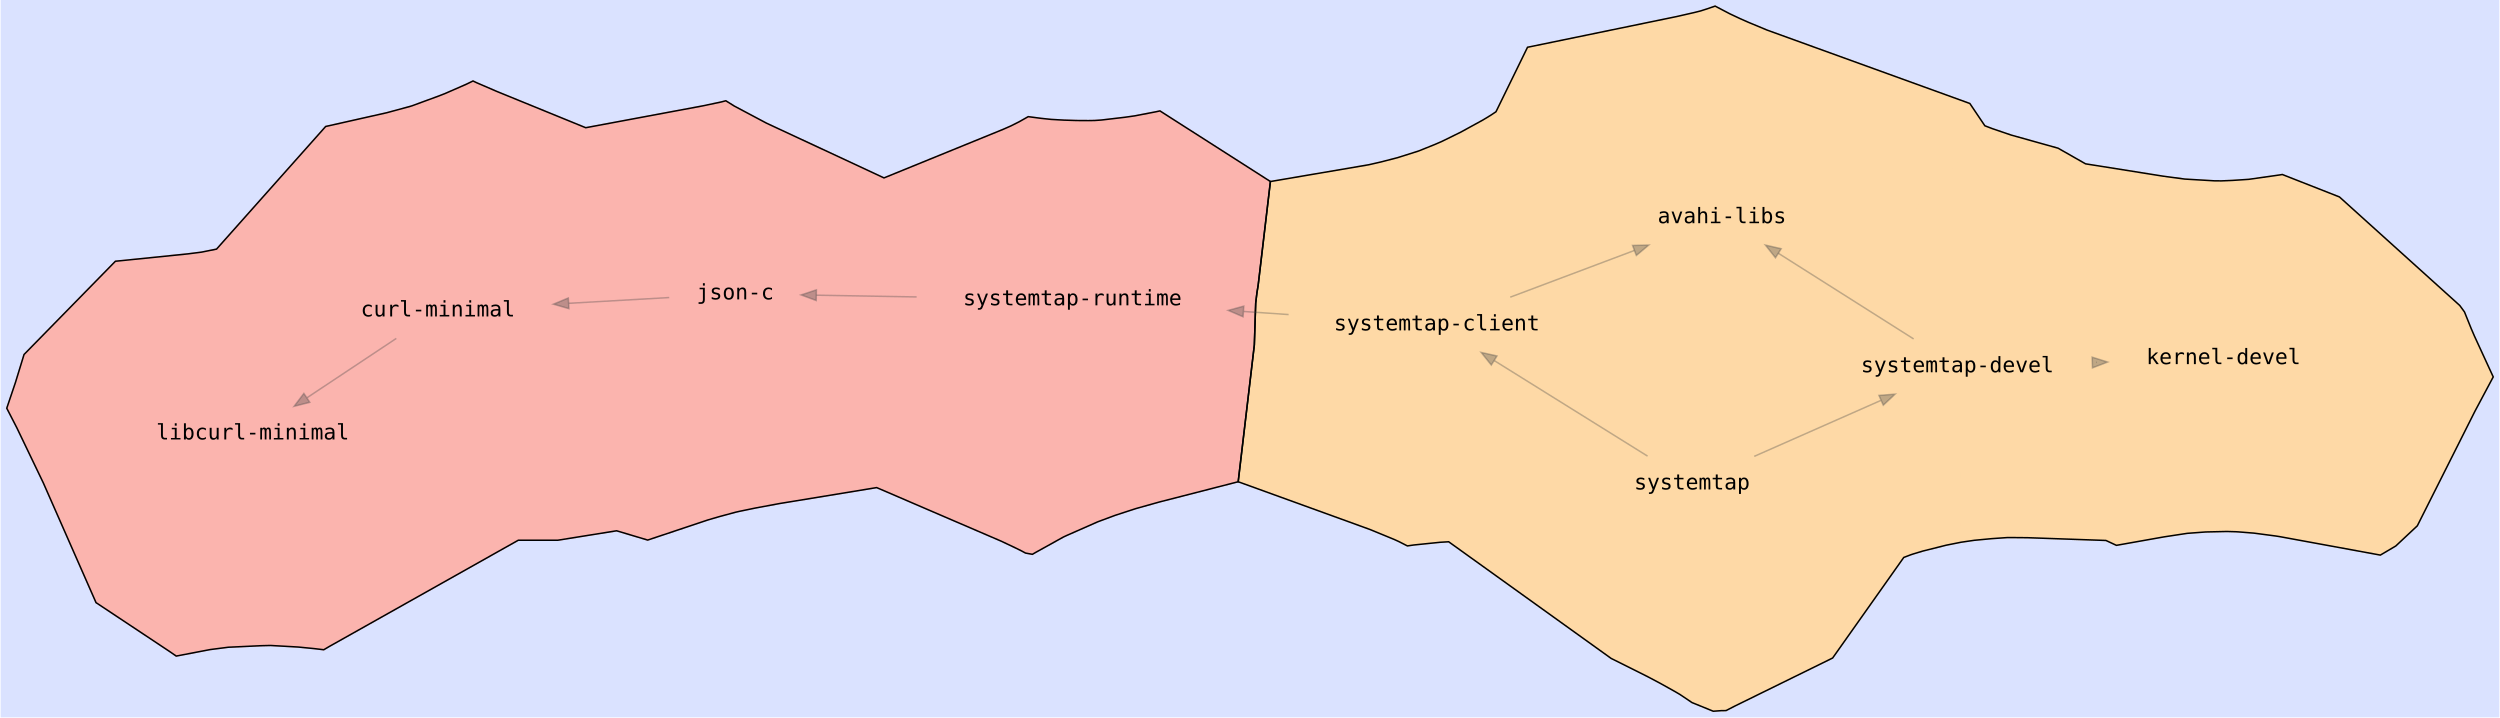
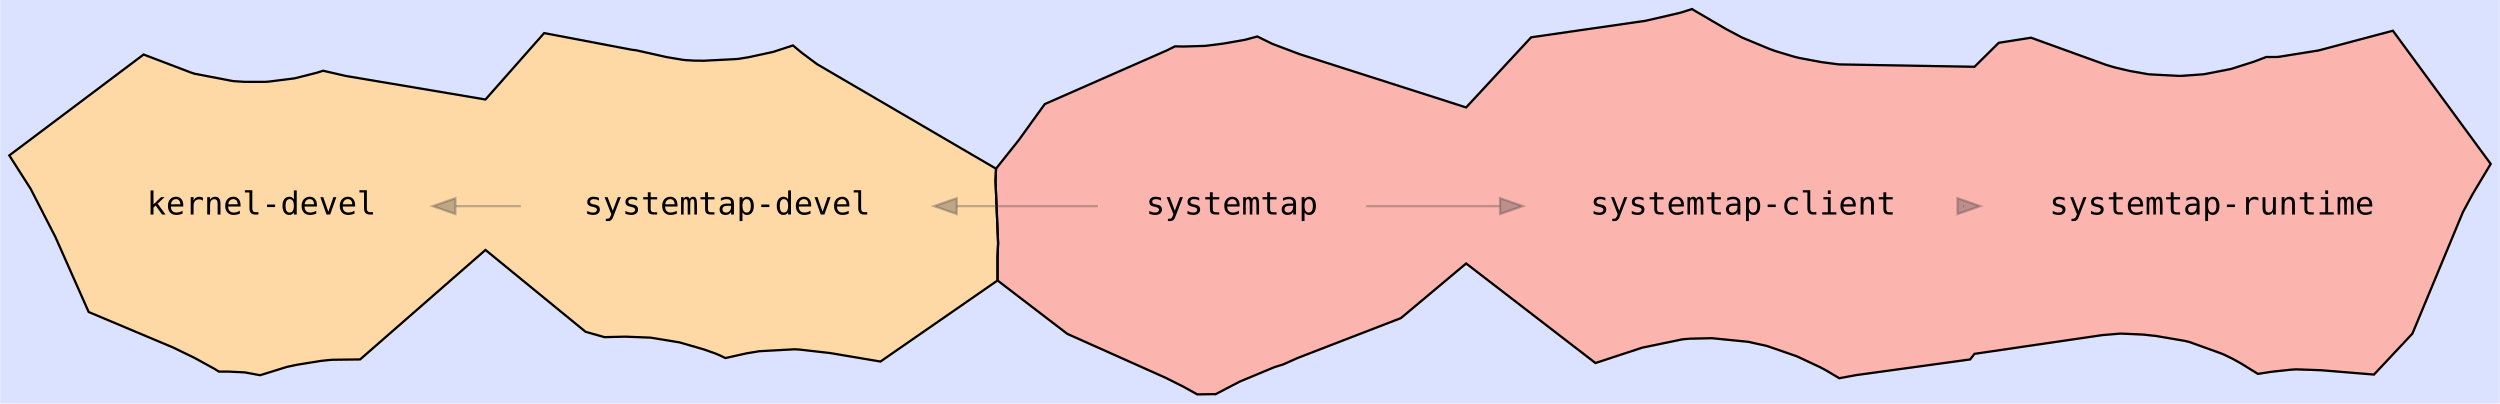
- <svg xmlns="http://www.w3.org/2000/svg" width="1638pt" height="470pt" viewBox="0.00 0.00 1637.59 470.13">
-   <g id="graph0" class="graph" transform="scale(1 1) rotate(0) translate(74.1847 335.0977)">
-     <polygon fill="#dae2ff" stroke="transparent" points="-74.185,135.03 -74.185,-335.098 1563.401,-335.098 1563.401,135.03 -74.185,135.03" />
-     <polygon fill="#fbb4ae" stroke="#fbb4ae" points="668.981,-259.148 682.829,-261.807 685.601,-262.407 757.988,-216.123 749.943,-148.048 749.146,-143.162 748.346,-136.475 747.453,-108.972 736.865,-19.369 685.511,-6.18 669.78,-1.772 656.195,2.658 644.776,6.904 624.691,15.754 622.337,16.843 604.02,27.012 601.996,28.182 597.495,27.373 594.814,25.928 591.398,24.237 581.727,19.658 581.201,19.421 499.926,-15.54 436.337,-5.096 420.62,-2.177 410.068,.008 415.597,-141.26 410.296,-138.178 410.296,-138.178 415.597,-141.26 410.068,.008 407.46,.603 396.68,3.52 389.337,5.662 349.866,18.847 329.497,12.767 290.882,18.966 265.031,18.972 141.295,88.535 137.579,90.727 131.192,89.97 120.8,88.953 102.644,87.925 102.742,80.605 113.119,-50.599 116.303,-50.599 116.944,-50.793 116.944,-50.793 116.303,-50.599 113.119,-50.599 102.742,80.605 102.271,25.505 95.871,-47.227 99.731,-50.792 101.525,-50.792 102.093,-50.968 106.656,-50.968 109.175,-106.412 108.951,-125.366 103.563,-131.41 152.893,-131.41 152.893,-131.41 103.563,-131.41 108.951,-125.366 109.175,-106.412 106.656,-50.968 102.093,-50.968 101.525,-50.792 99.731,-50.792 95.871,-47.227 90.812,-45.749 86.187,-47.067 82.014,-50.853 85.109,-53.611 85.109,-53.611 82.014,-50.853 86.187,-47.067 90.812,-45.749 95.871,-47.227 102.271,25.505 102.742,80.605 102.644,87.925 96.488,88.085 74.97,89.09 63.099,90.622 40.861,94.877 36.446,91.816 -11.673,59.858 -46.194,-18.54 -63.579,-54.732 -70.185,-67.554 -64.528,-84.311 -58.854,-102.778 1.018,-163.877 48.435,-168.702 57.226,-169.816 57.718,-169.903 67.309,-171.835 138.813,-252.199 178.864,-261.21 195.062,-265.621 213.031,-272.217 217.035,-273.781 231.1,-279.939 235.388,-282.017 237.819,-280.855 238.558,-210.183 236.337,-131.213 231.682,-131.213 231.682,-131.213 236.337,-131.213 238.558,-210.183 237.819,-280.855 250.749,-275.274 309.258,-251.392 385.818,-265.683 398.009,-268.257 401.075,-269.053 406.573,-265.615 427.733,-254.376 504.734,-218.502 582.879,-250.356 587.773,-252.502 593.223,-255.232 599.26,-258.643 607.582,-257.552 614.22,-256.848 622.682,-256.369 630.931,-256.108 638.763,-256.055 642.776,-256.128 642.142,-195.252 638.376,-138.798 637.515,-138.535 637.47,-138.463 633.959,-135.461 628.531,-133.858 628.531,-133.858 633.959,-135.461 637.47,-138.463 637.515,-138.535 638.376,-138.798 642.142,-195.252 642.776,-256.128 647.12,-256.422 662.615,-258.242 668.981,-259.148 668.981,-259.148" />
-     <polygon fill="#fed9a6" stroke="#fed9a6" points="1559.401,-88.074 1547.375,-65.512 1509.642,9.513 1495.533,22.729 1485.422,28.694 1419.574,16.617 1416.889,16.193 1402.601,14.307 1392.326,13.482 1390.658,13.391 1384.828,13.224 1370.953,13.543 1359.022,14.433 1358.509,14.498 1343.672,16.755 1312.437,22.307 1305.58,19.111 1254.233,17.304 1242.406,17.195 1240.837,17.221 1230.748,17.916 1219.245,19.008 1210.676,20.266 1210.807,-49.287 1213.998,-91.806 1207.91,-89.944 1203.253,-91.309 1199.041,-95.184 1202.021,-97.712 1202.021,-97.712 1199.041,-95.184 1203.253,-91.309 1207.91,-89.944 1213.998,-91.806 1210.807,-49.287 1210.676,20.266 1200.888,22.212 1185.581,26.053 1179.364,27.933 1177.699,28.48 1173.069,30.243 1126.454,96.152 1062.009,127.817 1056.611,130.602 1053.412,130.65 1048.224,131.03 1034.899,125.602 1034.321,125.381 1026.328,120.002 1023.26,118.205 1013.166,112.577 1005.381,108.458 981.289,96.411 874.813,19.961 869.102,20.316 852.021,22.07 847.75,22.681 842.727,20.119 841.875,19.706 839.629,18.673 838.929,18.368 823.432,11.99 823.253,11.921 736.865,-19.369 747.453,-108.972 748.346,-136.475 749.146,-143.162 749.943,-148.048 757.988,-216.123 822.489,-227.128 830.234,-228.902 841.272,-231.752 854.761,-236.018 855.322,-236.211 865.745,-240.411 870.171,-242.323 882.732,-248.485 897.267,-256.462 902.294,-259.509 905.821,-261.854 926.492,-304.12 1024.305,-324.263 1035.976,-326.934 1039.877,-327.914 1039.936,-327.932 1044.042,-329.246 1049.436,-331.098 1059.093,-326.043 1065.62,-322.977 1067.429,-192.783 1062.934,-192.783 1061.082,-190.48 1057.126,-188.198 1057.126,-188.198 1061.082,-190.48 1062.934,-192.783 1067.429,-192.783 1065.62,-322.977 1071.296,-320.462 1083.548,-315.362 1082.351,-267.428 1082.351,-267.428 1083.548,-315.362 1216.378,-267.275 1226.217,-252.667 1223.116,-248.211 1217.57,-240.55 1215.874,-238.3 1215.507,-237.833 1188.051,-205.62 1185.701,-203.14 1175.695,-193.656 1174.356,-192.53 1121.481,-192.53 1083.511,-186.186 1078.139,-190.263 1077.29,-140.825 1078.934,-104.679 1065.07,-105.222 1064.709,-105.211 1053.548,-105.266 1050.064,-105.043 1049.97,-105.041 1045.866,-105.062 1043.716,-57.155 1038.975,-21.686 1043.32,-17.601 1039.888,-14.649 1034.744,-13.144 1034.744,-13.144 1039.888,-14.649 1043.32,-17.601 1038.975,-21.686 1043.716,-57.155 1045.866,-105.062 1049.97,-105.041 1050.064,-105.043 1053.548,-105.266 1064.709,-105.211 1065.07,-105.222 1078.934,-104.679 1077.29,-140.825 1078.139,-190.263 1083.511,-186.186 1121.481,-192.53 1174.356,-192.53 1175.695,-193.656 1185.701,-203.14 1188.051,-205.62 1215.507,-237.833 1215.874,-238.3 1217.57,-240.55 1223.116,-248.211 1226.217,-252.667 1231.086,-250.805 1243.499,-246.569 1274.186,-237.986 1292.222,-227.72 1343.087,-219.631 1357.248,-217.732 1376.271,-216.611 1376.938,-216.588 1381.187,-216.551 1388.389,-216.849 1399.22,-217.569 1399.583,-199.967 1399.04,-140.396 1395.226,-100.23 1391.807,-100.23 1390.846,-101.36 1385.707,-104.418 1379.617,-104.418 1374.345,-101.231 1373.576,-100.313 1368.536,-100.313 1368.4,-100.272 1364.758,-100.272 1364.758,-100.272 1368.4,-100.272 1368.536,-100.313 1373.576,-100.313 1374.345,-101.231 1379.617,-104.418 1385.707,-104.418 1390.846,-101.36 1391.807,-100.23 1390.679,-98.879 1385.44,-95.737 1385.44,-95.737 1390.679,-98.879 1391.807,-100.23 1395.226,-100.23 1399.04,-140.396 1399.583,-199.967 1399.22,-217.569 1419.259,-220.413 1420.814,-220.673 1421.153,-220.738 1458.621,-206.014 1537.458,-134.891 1540.562,-130.649 1544.943,-119.789 1547.089,-114.818 1559.401,-88.074 1559.401,-88.074" />
-     <polyline fill="none" stroke="#000000" points="195.062,-265.621 178.864,-261.21 138.813,-252.199 67.309,-171.835 57.718,-169.903 57.226,-169.816 48.435,-168.702 1.018,-163.877 -58.854,-102.778 -64.528,-84.311 -70.185,-67.554 -63.579,-54.732 -46.194,-18.54 -11.673,59.858 36.446,91.816 40.861,94.877 63.099,90.622 74.97,89.09 96.488,88.085 102.644,87.925 120.8,88.953 131.192,89.97 137.579,90.727 141.295,88.535 265.031,18.972 290.882,18.966 329.497,12.767 349.866,18.847 389.337,5.662 396.68,3.52 407.46,.603 410.068,.008 420.62,-2.177 436.337,-5.096 499.926,-15.54 581.201,19.421 581.727,19.658 591.398,24.237 594.814,25.928 597.495,27.373 601.996,28.182 604.02,27.012 622.337,16.843 624.691,15.754 644.776,6.904 656.195,2.658 669.78,-1.772 685.511,-6.18 736.865,-19.369 747.453,-108.972 748.346,-136.475 749.146,-143.162 749.943,-148.048 757.988,-216.123 685.601,-262.407 682.829,-261.807 668.981,-259.148 662.615,-258.242 647.12,-256.422 642.776,-256.128 638.763,-256.055 630.931,-256.108 622.682,-256.369 614.22,-256.848 607.582,-257.552 599.26,-258.643 593.223,-255.232 587.773,-252.502 582.879,-250.356 504.734,-218.502 427.733,-254.376 406.573,-265.615 401.075,-269.053 398.009,-268.257 385.818,-265.683 309.258,-251.392 250.749,-275.274 237.819,-280.855 235.388,-282.017 231.1,-279.939 217.035,-273.781 213.031,-272.217 195.062,-265.621 " />
-     <polyline fill="none" stroke="#000000" points="855.322,-236.211 854.761,-236.018 841.272,-231.752 830.234,-228.902 822.489,-227.128 757.988,-216.123 749.943,-148.048 749.146,-143.162 748.346,-136.475 747.453,-108.972 736.865,-19.369 823.253,11.921 823.432,11.99 838.929,18.368 839.629,18.673 841.875,19.706 842.727,20.119 847.75,22.681 852.021,22.07 869.102,20.316 874.813,19.961 981.289,96.411 1005.381,108.458 1013.166,112.577 1023.26,118.205 1026.328,120.002 1034.321,125.381 1034.899,125.602 1048.224,131.03 1053.412,130.65 1056.611,130.602 1062.009,127.817 1126.454,96.152 1173.069,30.243 1177.699,28.48 1179.364,27.933 1185.581,26.053 1200.888,22.212 1210.676,20.266 1219.245,19.008 1230.748,17.916 1240.837,17.221 1242.406,17.195 1254.233,17.304 1305.58,19.111 1312.437,22.307 1343.672,16.755 1358.509,14.498 1359.022,14.433 1370.953,13.543 1384.828,13.224 1390.658,13.391 1392.326,13.482 1402.601,14.307 1416.889,16.193 1419.574,16.617 1485.422,28.694 1495.533,22.729 1509.642,9.513 1547.375,-65.512 1559.401,-88.074 1547.089,-114.818 1544.943,-119.789 1540.562,-130.649 1537.458,-134.891 1458.621,-206.014 1421.153,-220.738 1420.814,-220.673 1419.259,-220.413 1399.22,-217.569 1388.389,-216.849 1381.187,-216.551 1376.938,-216.588 1376.271,-216.611 1357.248,-217.732 1343.087,-219.631 1292.222,-227.72 1274.186,-237.986 1243.499,-246.569 1231.086,-250.805 1226.217,-252.667 1216.378,-267.275 1083.548,-315.362 1071.296,-320.462 1065.62,-322.977 1059.093,-326.043 1049.436,-331.098 1044.042,-329.246 1039.936,-327.932 1039.877,-327.914 1035.976,-326.934 1024.305,-324.263 926.492,-304.12 905.821,-261.854 902.294,-259.509 897.267,-256.462 882.732,-248.485 870.171,-242.323 865.745,-240.411 855.322,-236.211 " />
+ <svg xmlns="http://www.w3.org/2000/svg" width="1103pt" height="178pt" viewBox="0.00 0.00 1103.28 178.08">
+   <g id="graph0" class="graph" transform="scale(1 1) rotate(0) translate(39.9214 108.9843)">
+     <polygon fill="#dae2ff" stroke="transparent" points="-39.921,69.094 -39.921,-108.984 1063.361,-108.984 1063.361,69.094 -39.921,69.094" />
+     <polygon fill="#fbb4ae" stroke="#fbb4ae" points="1051.408,-23.368 1047.062,-15.295 1024.803,38.268 1007.843,56.346 984.554,54.429 973.642,54.048 973.396,54.051 971.236,54.181 962.684,55.101 956.608,56.046 948.844,51.253 945.481,49.402 941.842,47.635 940.363,47.01 926.88,42.145 925.748,41.809 924.401,41.495 911.704,39.317 905.843,38.686 896.024,38.254 887.923,38.928 831.505,47.196 829.575,49.671 779.24,56.589 771.838,57.957 765.768,54.361 763.474,53.147 753.04,48.26 739.867,43.712 731.709,41.902 715.607,40.289 705.938,40.507 702.657,40.781 684.788,44.486 664.212,51.252 607.116,7.306 578.339,31.417 532.744,49.028 526.364,51.875 522.543,53.053 507.173,59.454 496.491,65.03 496.442,65.024 495.789,64.982 488.442,65.094 482.254,61.661 474.493,57.772 431.051,38.362 400.282,14.812 400.282,4.35 400.529,-1.678 399.389,-29.075 399.614,-34.523 409.747,-47.257 421.137,-63.049 475.04,-86.736 478.603,-88.518 482.389,-88.445 491.964,-88.726 499.802,-89.712 509.499,-91.402 514.948,-92.878 521.677,-89.582 533.634,-85.071 607.116,-61.555 607.116,-43.46 683.743,-23.037 686.294,-19.588 686.294,-19.588 683.743,-23.037 607.116,-43.46 607.116,-61.555 635.815,-92.512 686.348,-99.814 700.96,-103.182 702.308,-103.55 706.857,-104.984 707.338,-104.65 721.839,-96.158 729.041,-92.354 741.178,-87.319 743.729,-86.407 751.96,-83.932 754.125,-83.404 763.977,-81.555 771.658,-80.55 831.505,-79.502 842.209,-90.08 856.468,-92.333 889.466,-80.402 893.255,-79.268 899.986,-77.666 908.427,-76.179 922.121,-75.456 922.274,-75.457 932.255,-76.165 933.219,-76.292 944.763,-78.54 954.896,-81.769 960.287,-83.82 964.586,-83.824 965.78,-83.888 983.411,-86.714 1016.186,-95.415 1059.361,-36.618 1051.408,-23.368 1051.408,-23.368" />
+     <polygon fill="#fed9a6" stroke="#fed9a6" points="-26.494,-25.621 -15.565,-4.342 -.882,28.734 36.599,44.496 45.901,49.018 54.609,53.807 56.602,55.027 60.915,55.042 67.906,55.384 68.159,55.408 74.772,56.636 86.704,52.94 91.32,51.971 101.463,50.342 105.296,49.916 107.014,49.81 118.924,49.662 174.252,1.339 218.456,37.482 226.802,39.832 235.932,39.614 247.107,40.046 259.951,42.153 270.569,45.224 275.476,46.947 277.484,47.777 280.167,49.059 289.452,46.988 295.143,46.041 310.718,45.19 312.848,45.312 326.396,46.849 348.604,50.602 400.282,14.812 400.282,4.35 400.529,-1.678 399.389,-29.075 399.614,-34.523 320.605,-80.664 313.884,-85.68 309.976,-88.925 301.23,-86.067 290.369,-83.717 286.063,-83.024 285.098,-82.921 270.871,-82.187 266.857,-82.2 262.702,-82.441 261.19,-82.611 254.29,-83.77 240.573,-86.838 239.667,-86.916 238.759,-87.042 200.154,-94.373 174.252,-65.063 112.474,-75.482 102.595,-77.764 102.465,-77.715 99.789,-76.87 89.999,-74.396 78.513,-72.951 76.877,-72.849 67.939,-72.858 62.854,-73.184 45.871,-76.439 44.485,-76.876 23.36,-84.92 -35.921,-40.382 -26.494,-25.621 -26.494,-25.621" />
+     <polyline fill="none" stroke="#000000" points="721.839,-96.158 729.041,-92.354 741.178,-87.319 743.729,-86.407 751.96,-83.932 754.125,-83.404 763.977,-81.555 771.658,-80.55 831.505,-79.502 842.209,-90.08 856.468,-92.333 889.466,-80.402 893.255,-79.268 899.986,-77.666 908.427,-76.179 922.121,-75.456 922.274,-75.457 932.255,-76.165 933.219,-76.292 944.763,-78.54 954.896,-81.769 960.287,-83.82 964.586,-83.824 965.78,-83.888 983.411,-86.714 1016.186,-95.415 1059.361,-36.618 1051.408,-23.368 1047.062,-15.295 1024.803,38.268 1007.843,56.346 984.554,54.429 973.642,54.048 973.396,54.051 971.236,54.181 962.684,55.101 956.608,56.046 948.844,51.253 945.481,49.402 941.842,47.635 940.363,47.01 926.88,42.145 925.748,41.809 924.401,41.495 911.704,39.317 905.843,38.686 896.024,38.254 887.923,38.928 831.505,47.196 829.575,49.671 779.24,56.589 771.838,57.957 765.768,54.361 763.474,53.147 753.04,48.26 739.867,43.712 731.709,41.902 715.607,40.289 705.938,40.507 702.657,40.781 684.788,44.486 664.212,51.252 607.116,7.306 578.339,31.417 532.744,49.028 526.364,51.875 522.543,53.053 507.173,59.454 496.491,65.03 496.442,65.024 495.789,64.982 488.442,65.094 482.254,61.661 474.493,57.772 431.051,38.362 400.282,14.812 400.282,4.35 400.529,-1.678 399.389,-29.075 399.614,-34.523 409.747,-47.257 421.137,-63.049 475.04,-86.736 478.603,-88.518 482.389,-88.445 491.964,-88.726 499.802,-89.712 509.499,-91.402 514.948,-92.878 521.677,-89.582 533.634,-85.071 607.116,-61.555 635.815,-92.512 686.348,-99.814 700.96,-103.182 702.308,-103.55 706.857,-104.984 707.338,-104.65 721.839,-96.158 " />
+     <polyline fill="none" stroke="#000000" points="266.857,-82.2 262.702,-82.441 261.19,-82.611 254.29,-83.77 240.573,-86.838 239.667,-86.916 238.759,-87.042 200.154,-94.373 174.252,-65.063 112.474,-75.482 102.595,-77.764 102.465,-77.715 99.789,-76.87 89.999,-74.396 78.513,-72.951 76.877,-72.849 67.939,-72.858 62.854,-73.184 45.871,-76.439 44.485,-76.876 23.36,-84.92 -35.921,-40.382 -26.494,-25.621 -15.565,-4.342 -.882,28.734 36.599,44.496 45.901,49.018 54.609,53.807 56.602,55.027 60.915,55.042 67.906,55.384 68.159,55.408 74.772,56.636 86.704,52.94 91.32,51.971 101.463,50.342 105.296,49.916 107.014,49.81 118.924,49.662 174.252,1.339 218.456,37.482 226.802,39.832 235.932,39.614 247.107,40.046 259.951,42.153 270.569,45.224 275.476,46.947 277.484,47.777 280.167,49.059 289.452,46.988 295.143,46.041 310.718,45.19 312.848,45.312 326.396,46.849 348.604,50.602 400.282,14.812 400.282,4.35 400.529,-1.678 399.389,-29.075 399.614,-34.523 320.605,-80.664 313.884,-85.68 309.976,-88.925 301.23,-86.067 290.369,-83.717 286.063,-83.024 285.098,-82.921 270.871,-82.187 266.857,-82.2 " />
    <g id="edge1" class="edge">
-       <path fill="none" stroke="#444444" stroke-opacity="0.333" d="M185.123,-113.314C167.867,-101.849 145.364,-86.899 126.688,-74.49" />
-       <polygon fill="#444444" fill-opacity="0.333" stroke="#444444" stroke-opacity="0.333" points="128.405,-71.429 118.138,-68.81 124.531,-77.259 128.405,-71.429" />
+       <path fill="none" stroke="#444444" stroke-opacity="0.333" d="M826.444,-18C826.601,-18 826.759,-18 826.916,-18" />
+       <polygon fill="#444444" fill-opacity="0.333" stroke="#444444" stroke-opacity="0.333" points="824.013,-21.5 834.013,-18 824.013,-14.5 824.013,-21.5" />
    </g>
    <g id="edge2" class="edge">
-       <path fill="none" stroke="#444444" stroke-opacity="0.333" d="M363.99,-140.093C344.551,-138.98 320.894,-137.625 298.103,-136.32" />
-       <polygon fill="#444444" fill-opacity="0.333" stroke="#444444" stroke-opacity="0.333" points="298.243,-132.822 288.059,-135.745 297.842,-139.811 298.243,-132.822" />
+       <path fill="none" stroke="#444444" stroke-opacity="0.333" d="M189.87,-18C180.329,-18 170.652,-18 161.173,-18" />
+       <polygon fill="#444444" fill-opacity="0.333" stroke="#444444" stroke-opacity="0.333" points="160.981,-14.5 150.981,-18 160.981,-21.5 160.981,-14.5" />
    </g>
    <g id="edge3" class="edge">
-       <path fill="none" stroke="#444444" stroke-opacity="0.333" d="M915.161,-140.341C940.009,-149.688 970.497,-161.157 996.559,-170.96" />
-       <polygon fill="#444444" fill-opacity="0.333" stroke="#444444" stroke-opacity="0.333" points="995.35,-174.245 1005.942,-174.49 997.815,-167.693 995.35,-174.245" />
+       <path fill="none" stroke="#444444" stroke-opacity="0.333" d="M563.009,-18C581.103,-18 601.589,-18 621.846,-18" />
+       <polygon fill="#444444" fill-opacity="0.333" stroke="#444444" stroke-opacity="0.333" points="622.081,-21.5 632.081,-18 622.081,-14.5 622.081,-21.5" />
    </g>
    <g id="edge4" class="edge">
-       <path fill="none" stroke="#444444" stroke-opacity="0.333" d="M769.903,-128.939C760.222,-129.607 750.34,-130.288 740.521,-130.965" />
-       <polygon fill="#444444" fill-opacity="0.333" stroke="#444444" stroke-opacity="0.333" points="740.059,-127.489 730.324,-131.668 740.541,-134.472 740.059,-127.489" />
-     </g>
-     <g id="edge5" class="edge">
-       <path fill="none" stroke="#444444" stroke-opacity="0.333" d="M526.139,-140.493C503.412,-140.89 480.208,-141.295 460.402,-141.641" />
-       <polygon fill="#444444" fill-opacity="0.333" stroke="#444444" stroke-opacity="0.333" points="460.313,-138.142 450.376,-141.816 460.435,-145.141 460.313,-138.142" />
-     </g>
-     <g id="edge6" class="edge">
-       <path fill="none" stroke="#444444" stroke-opacity="0.333" d="M1179.539,-112.966C1154.531,-128.803 1118.091,-151.879 1090.889,-169.106" />
-       <polygon fill="#444444" fill-opacity="0.333" stroke="#444444" stroke-opacity="0.333" points="1088.983,-166.17 1082.408,-174.477 1092.728,-172.084 1088.983,-166.17" />
-     </g>
-     <g id="edge7" class="edge">
-       <path fill="none" stroke="#444444" stroke-opacity="0.333" d="M1299.231,-97.595C1299.386,-97.6 1299.541,-97.604 1299.696,-97.609" />
-       <polygon fill="#444444" fill-opacity="0.333" stroke="#444444" stroke-opacity="0.333" points="1296.542,-101.014 1306.644,-97.821 1296.755,-94.018 1296.542,-101.014" />
-     </g>
-     <g id="edge8" class="edge">
-       <path fill="none" stroke="#444444" stroke-opacity="0.333" d="M1005.165,-36.157C977.309,-53.518 935.166,-79.783 904.758,-98.734" />
-       <polygon fill="#444444" fill-opacity="0.333" stroke="#444444" stroke-opacity="0.333" points="902.756,-95.857 896.121,-104.116 906.459,-101.797 902.756,-95.857" />
-     </g>
-     <g id="edge9" class="edge">
-       <path fill="none" stroke="#444444" stroke-opacity="0.333" d="M1075.072,-36.01C1099.838,-46.95 1131.646,-61 1157.96,-72.624" />
-       <polygon fill="#444444" fill-opacity="0.333" stroke="#444444" stroke-opacity="0.333" points="1156.821,-75.947 1167.383,-76.786 1159.65,-69.544 1156.821,-75.947" />
+       <path fill="none" stroke="#444444" stroke-opacity="0.333" d="M444.603,-18C425.459,-18 403.652,-18 382.336,-18" />
+       <polygon fill="#444444" fill-opacity="0.333" stroke="#444444" stroke-opacity="0.333" points="382.258,-14.5 372.258,-18 382.258,-21.5 382.258,-14.5" />
    </g>
    <g id="node1" class="node">
-       <text text-anchor="middle" x="212.36" y="-127.71" font-family="monospace" font-size="14.00" fill="#000000">curl-minimal</text>
+       <text text-anchor="middle" x="729.35" y="-14.3" font-family="monospace" font-size="14.00" fill="#000000">systemtap-client</text>
    </g>
    <g id="node2" class="node">
-       <text text-anchor="middle" x="90.992" y="-47.074" font-family="monospace" font-size="14.00" fill="#000000">libcurl-minimal</text>
+       <text text-anchor="middle" x="936.26" y="-14.3" font-family="monospace" font-size="14.00" fill="#000000">systemtap-runtime</text>
    </g>
    <g id="node3" class="node">
-       <text text-anchor="middle" x="407.24" y="-138.87" font-family="monospace" font-size="14.00" fill="#000000">json-c</text>
+       <text text-anchor="middle" x="280.91" y="-14.3" font-family="monospace" font-size="14.00" fill="#000000">systemtap-devel</text>
    </g>
    <g id="node4" class="node">
-       <text text-anchor="middle" x="867.04" y="-118.54" font-family="monospace" font-size="14.00" fill="#000000">systemtap-client</text>
+       <text text-anchor="middle" x="75.393" y="-14.3" font-family="monospace" font-size="14.00" fill="#000000">kernel-devel</text>
    </g>
    <g id="node5" class="node">
-       <text text-anchor="middle" x="1053.9" y="-188.83" font-family="monospace" font-size="14.00" fill="#000000">avahi-libs</text>
-     </g>
-     <g id="node6" class="node">
-       <text text-anchor="middle" x="628.22" y="-135.01" font-family="monospace" font-size="14.00" fill="#000000">systemtap-runtime</text>
-     </g>
-     <g id="node7" class="node">
-       <text text-anchor="middle" x="1208.2" y="-91.116" font-family="monospace" font-size="14.00" fill="#000000">systemtap-devel</text>
-     </g>
-     <g id="node8" class="node">
-       <text text-anchor="middle" x="1382.6" y="-96.44" font-family="monospace" font-size="14.00" fill="#000000">kernel-devel</text>
-     </g>
-     <g id="node9" class="node">
-       <text text-anchor="middle" x="1034.3" y="-14.3" font-family="monospace" font-size="14.00" fill="#000000">systemtap</text>
+       <text text-anchor="middle" x="503.73" y="-14.3" font-family="monospace" font-size="14.00" fill="#000000">systemtap</text>
    </g>
  </g>
</svg>
